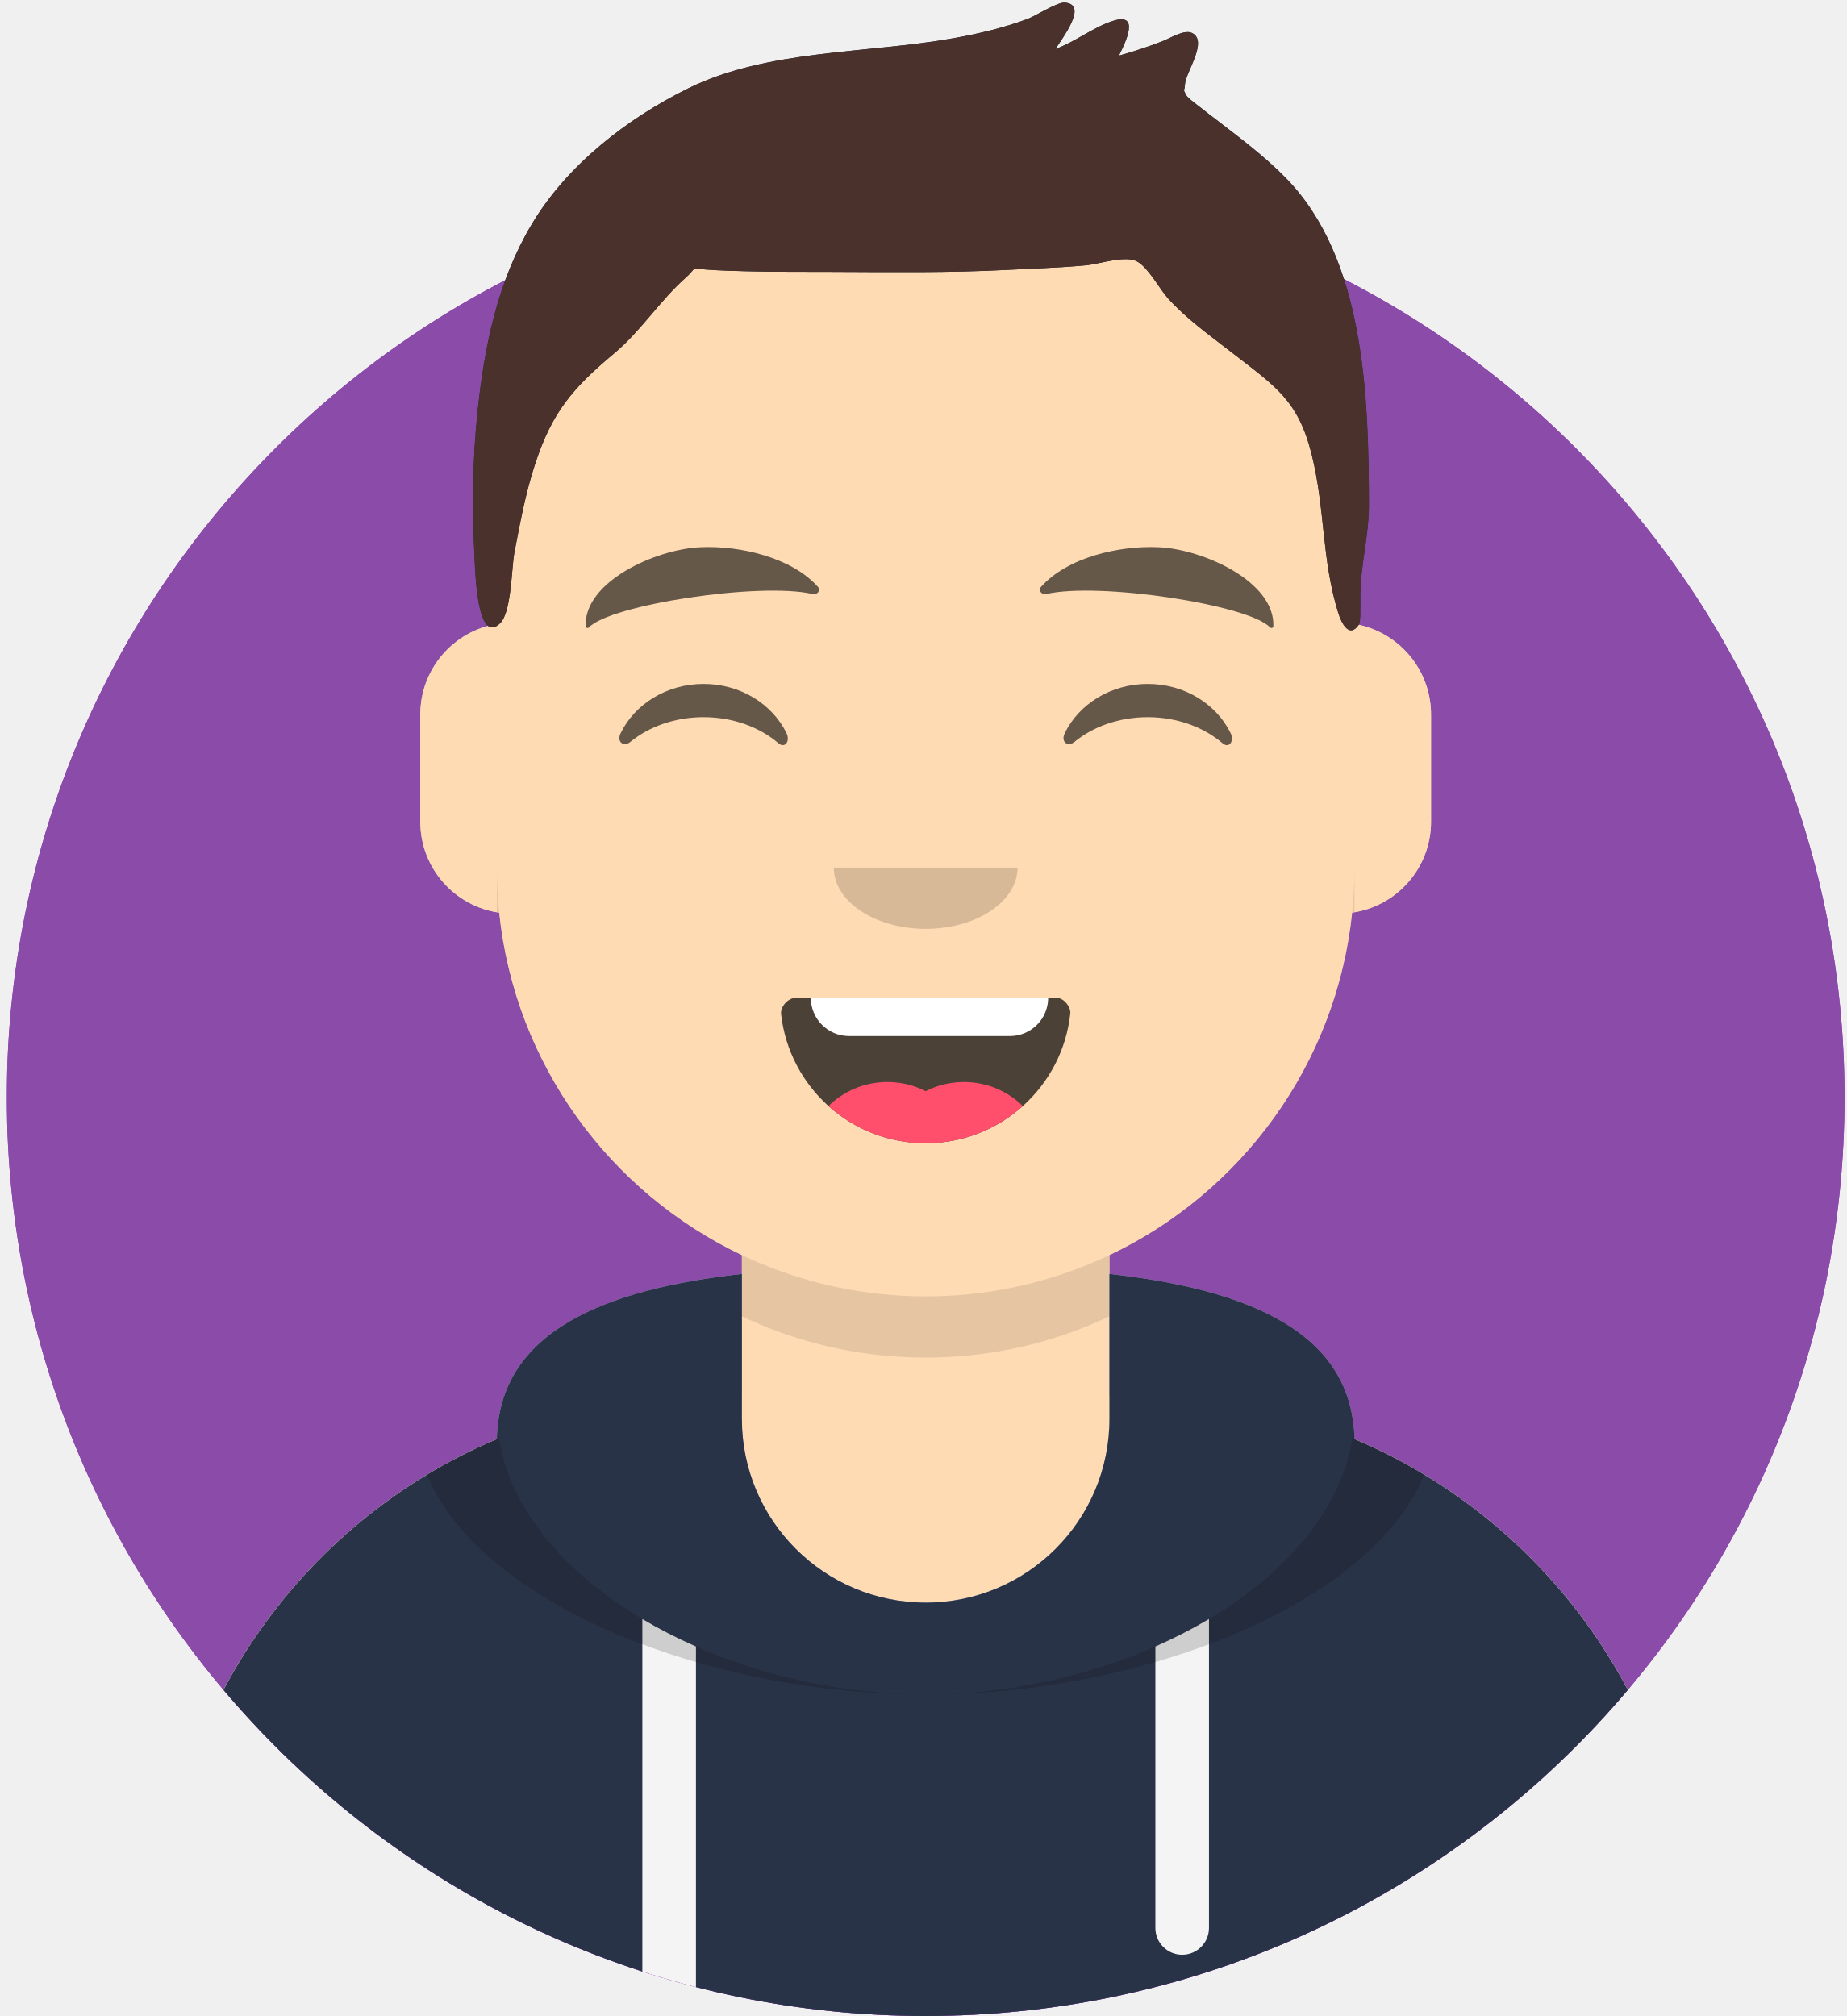
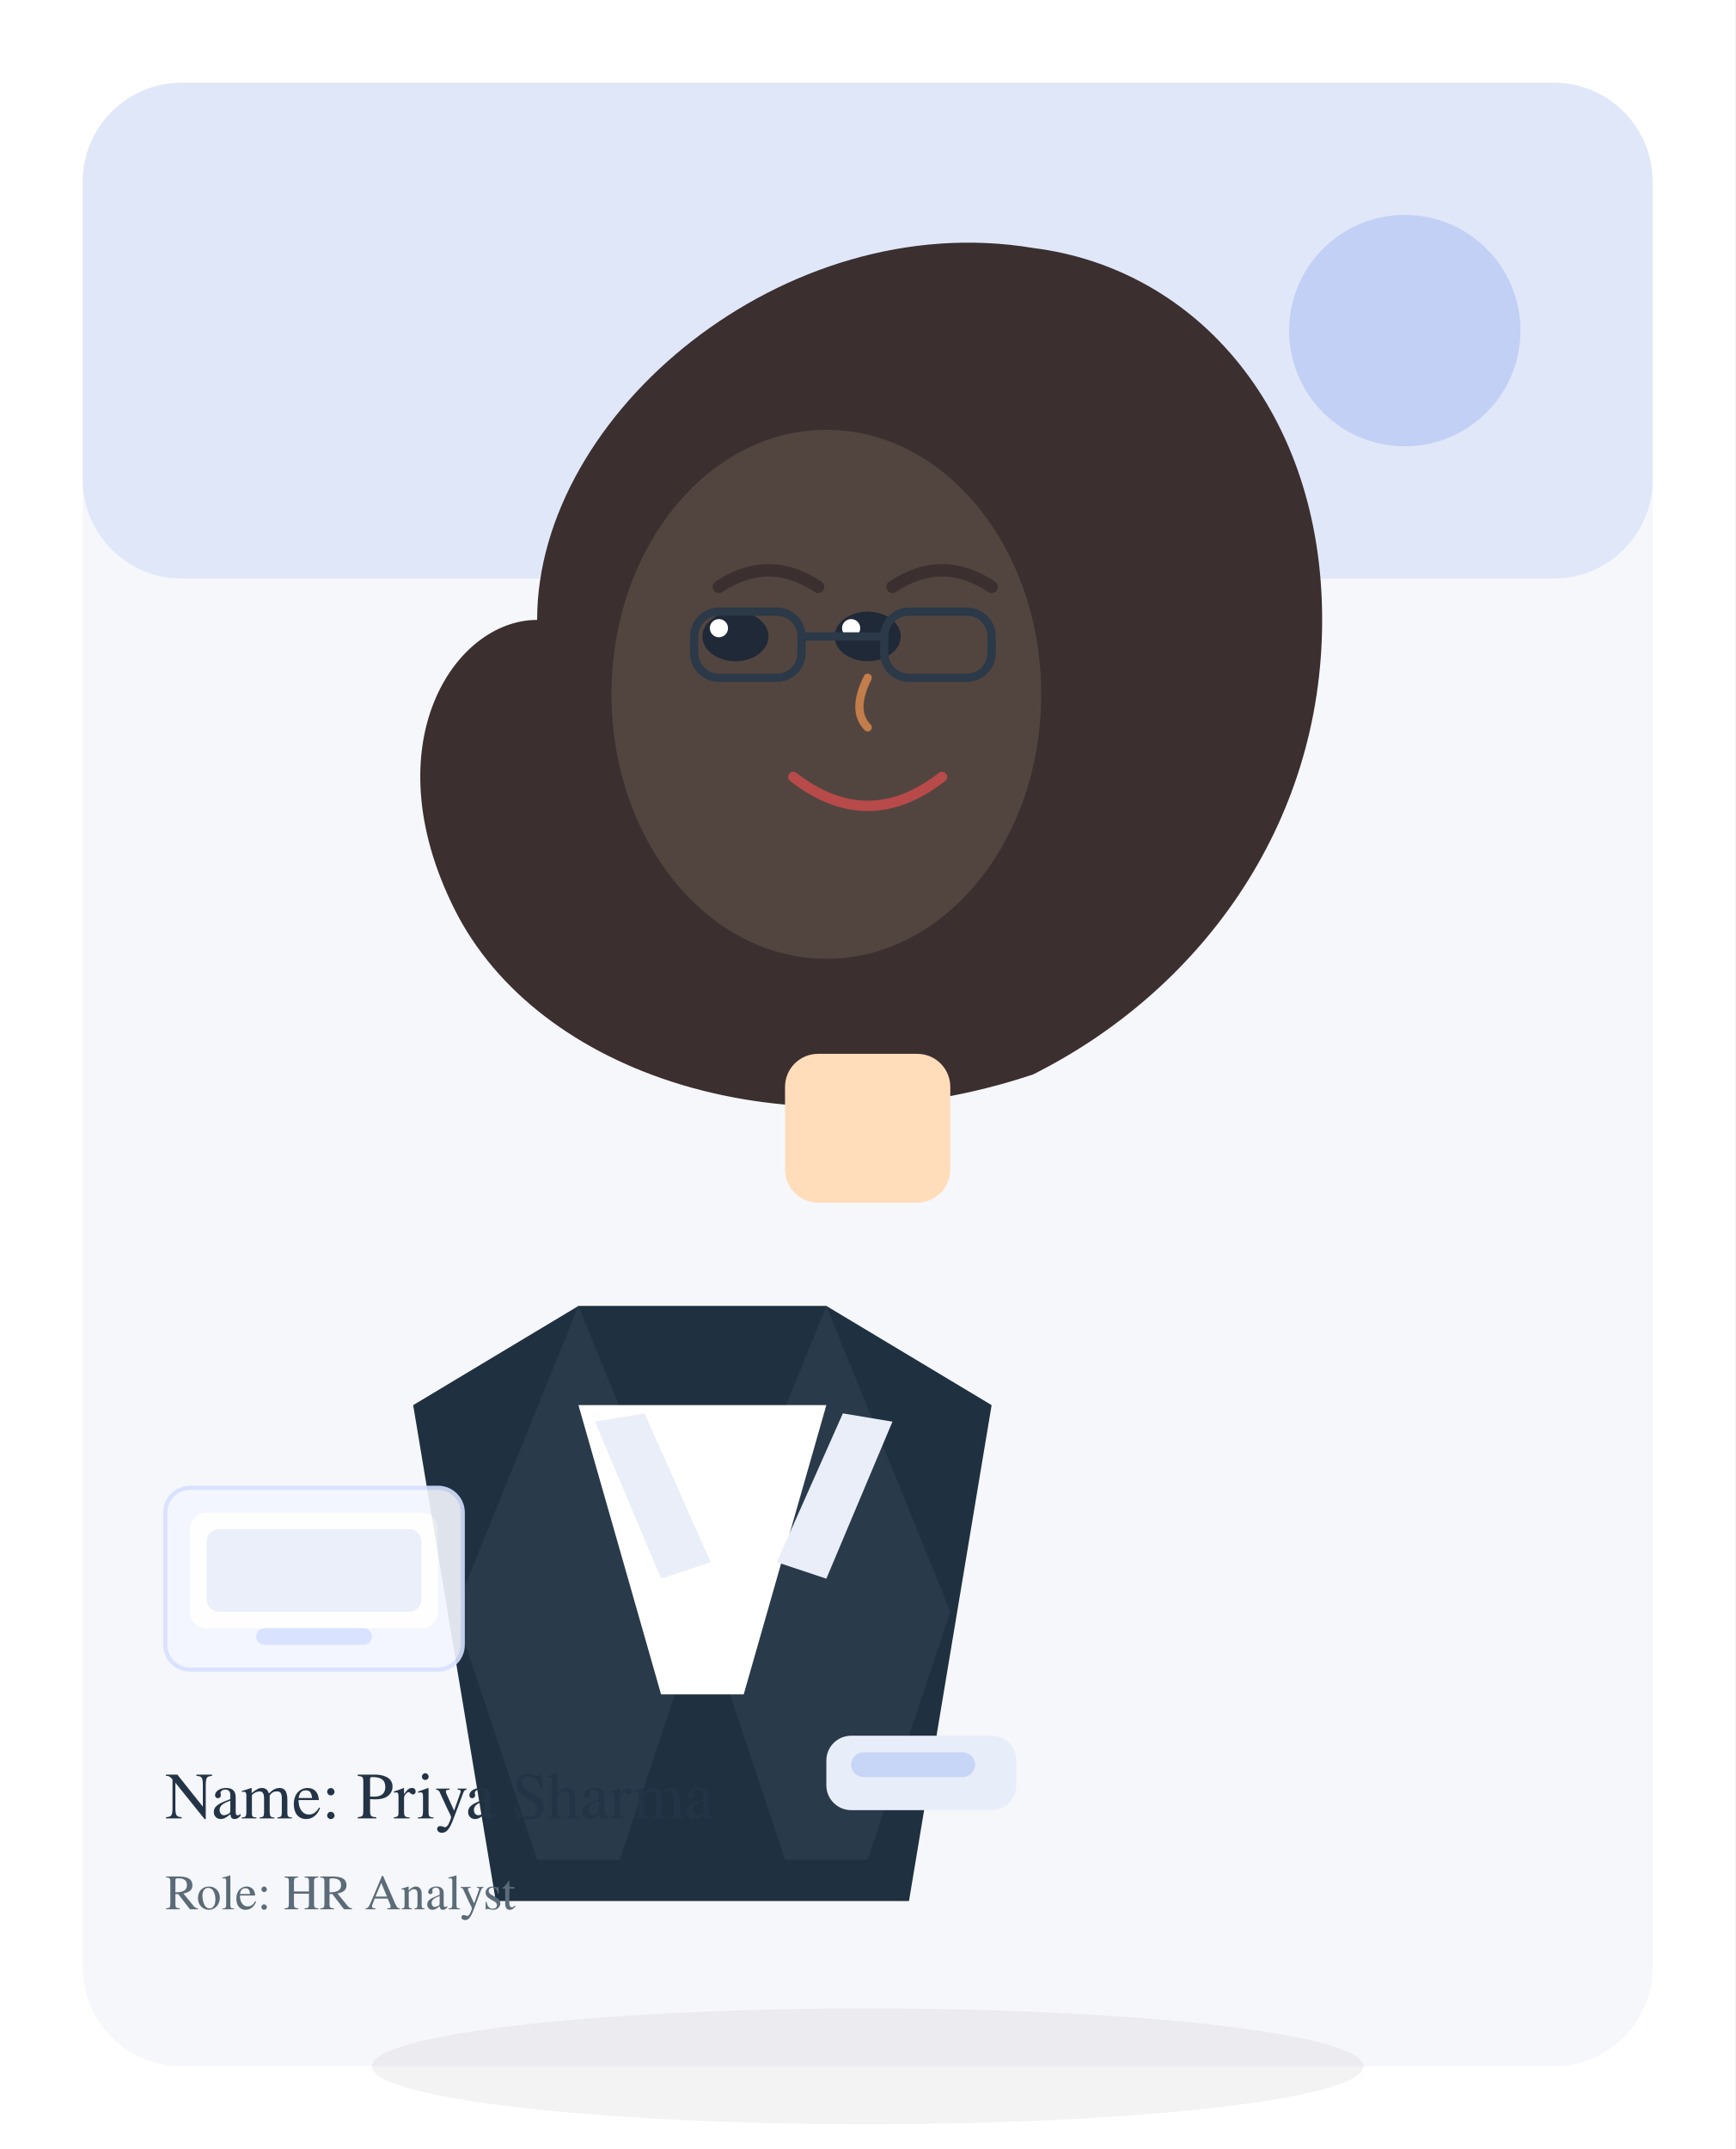
- <svg xmlns="http://www.w3.org/2000/svg" xmlns:xlink="http://www.w3.org/1999/xlink" width="217px" height="237px" viewBox="0 0 217 237" version="1.1">
-   <defs>
-     <circle id="path-1" cx="108" cy="108" r="108" />
-     <path d="M-3.19744231e-14,144 L-3.19744231e-14,-1.42108547e-14 L237.6,-1.42108547e-14 L237.6,144 L226.8,144 C226.8,203.647 178.447,252 118.8,252 C59.153,252 10.8,203.647 10.8,144 L10.8,144 L-3.19744231e-14,144 Z" id="path-3" />
-     <path d="M90,0 C117.835,-5.11323436e-15 140.4,22.565 140.4,50.4 L140.401,55.949 C145.508,56.807 149.4,61.249 149.4,66.6 L149.4,79.2 C149.4,84.647 145.367,89.152 140.125,89.893 C138.265,107.718 127.114,122.78 111.601,130.149 L111.6,146.7 L115.2,146.7 C150.988,146.7 180,175.712 180,211.5 L180,219.6 L0,219.6 L0,211.5 C-4.38277231e-15,175.712 29.012,146.7 64.8,146.7 L68.4,146.7 L68.4,130.15 C52.886,122.78 41.735,107.718 39.875,89.893 C34.633,89.152 30.6,84.647 30.6,79.2 L30.6,66.6 C30.6,61.249 34.492,56.806 39.6,55.949 L39.6,50.4 C39.6,22.565 62.165,5.11323436e-15 90,0 Z" id="path-5" />
-     <path d="M140.401,11.764 C156.691,13.587 169.2,18.597 169.2,31.569 L169.194,31.18 C192.467,41.01 208.8,64.047 208.8,90.9 L208.8,99 L28.8,99 L28.8,90.9 C28.8,64.047 45.133,41.01 68.406,31.18 C68.653,18.496 81.073,13.568 97.2,11.764 L97.2,28.8 C97.2,40.729 106.871,50.4 118.8,50.4 C130.729,50.4 140.4,40.729 140.4,28.8 L140.4,28.8 Z" id="path-7" />
-     <path d="M31.606,13.615 C32.558,22.158 39.803,28.8 48.6,28.8 C57.424,28.8 64.687,22.117 65.603,13.536 C65.676,12.845 64.905,11.7 63.938,11.7 C50.534,11.7 40.264,11.7 33.378,11.7 C32.406,11.7 31.511,12.761 31.606,13.615 Z" id="path-9" />
-     <rect id="path-11" x="0" y="0" width="237.6" height="252" />
-     <path d="M118.135,20.928 C115.651,18.39 112.767,16.236 109.962,14.076 C109.343,13.6 108.715,13.135 108.109,12.641 C107.972,12.528 106.563,11.519 106.394,11.148 C105.988,10.254 106.224,10.95 106.28,9.884 C106.35,8.535 109.1,4.727 107.048,3.854 C106.146,3.47 104.536,4.492 103.67,4.83 C101.977,5.49 100.263,6.054 98.512,6.54 C99.351,4.869 100.95,1.524 97.944,2.419 C95.603,3.116 93.421,4.91 91.068,5.753 C91.847,4.477 94.96,0.523 92.147,0.302 C91.271,0.233 88.724,1.875 87.782,2.226 C84.959,3.275 82.075,3.953 79.111,4.487 C69.033,6.304 57.248,5.786 47.923,10.374 C40.735,13.911 33.636,19.4 29.484,26.389 C25.481,33.125 23.984,40.498 23.146,48.217 C22.532,53.882 22.482,59.738 22.769,65.424 C22.863,67.287 23.073,75.874 25.779,73.273 C27.127,71.978 27.117,66.745 27.457,64.974 C28.133,61.451 28.783,57.911 29.91,54.5 C31.895,48.49 34.238,45.687 39.184,41.547 C42.359,38.89 44.588,35.3 47.625,32.62 C48.99,31.416 47.949,31.542 50.143,31.7 C51.616,31.806 53.097,31.846 54.574,31.885 C57.99,31.974 61.412,31.951 64.829,31.963 C71.711,31.988 78.561,32.085 85.437,31.725 C88.492,31.565 91.556,31.478 94.603,31.195 C96.306,31.038 99.326,29.947 100.728,30.78 C102.01,31.543 103.342,34.034 104.263,35.054 C106.438,37.464 109.032,39.305 111.576,41.282 C116.881,45.403 119.559,46.98 121.17,53.421 C122.775,59.838 122.325,65.791 124.312,72.106 C124.662,73.217 125.586,75.13 126.726,73.415 C126.937,73.096 126.883,71.345 126.883,70.337 C126.883,66.27 127.913,63.218 127.9,59.123 C127.849,46.674 127.447,30.442 118.135,20.928 Z" id="path-13" />
-   </defs>
-   <g id="Website" stroke="none" stroke-width="1" fill="none" fill-rule="evenodd">
-     <g id="mf-avatar" transform="translate(-10, -15)">
-       <g id="Circle" transform="translate(10.8, 36)">
-         <mask id="mask-2" fill="white">
-           <use xlink:href="#path-1" />
-         </mask>
-         <use id="Circle-Background" fill="#972dc2" xlink:href="#path-1" />
-         <g id="🖍-Circle-Color" mask="url(#mask-2)" fill="#8a4ca8">
-           <rect id="🖍Color" x="0" y="0" width="216.445" height="216" />
-         </g>
-       </g>
-       <mask id="mask-4" fill="white">
-         <use xlink:href="#path-3" />
-       </mask>
-       <g id="Mask" />
-       <g id="Avataaar" mask="url(#mask-4)">
-         <g id="Body" transform="translate(28.8, 32.4)">
-           <mask id="mask-6" fill="white">
-             <use xlink:href="#path-5" />
-           </mask>
-           <use fill="#D0C6AC" xlink:href="#path-5" />
-           <g id="Skin/👶🏻-05-Pale" mask="url(#mask-6)" fill="#FFDBB4">
-             <g transform="translate(-28.8, 0)" id="Color">
-               <rect x="0" y="0" width="238.384" height="220.355" />
-             </g>
-           </g>
-           <path d="M39.6,84.6 C39.6,112.435 62.165,135 90,135 C117.835,135 140.4,112.435 140.4,84.6 L140.4,84.6 L140.4,91.8 C140.4,119.635 117.835,142.2 90,142.2 C62.165,142.2 39.6,119.635 39.6,91.8 Z" id="Neck-Shadow" fill-opacity="0.1" fill="#000000" mask="url(#mask-6)" />
-         </g>
-         <g id="Clothing/Hoodie" transform="translate(0, 153)">
-           <mask id="mask-8" fill="white">
-             <use xlink:href="#path-7" />
-           </mask>
-           <use id="Hoodie" fill="#B7C1DB" fill-rule="evenodd" xlink:href="#path-7" />
-           <g id="Color/Palette/Slate" mask="url(#mask-8)" fill="#293347" fill-rule="evenodd">
-             <rect id="🖍Color" x="0" y="0" width="238.491" height="99" />
-           </g>
-           <path d="M91.8,55.565 L91.8,99 L85.5,99 L85.499,52.335 C87.483,53.514 89.592,54.594 91.8,55.565 Z M152.101,52.334 L152.1,88.65 C152.1,90.39 150.69,91.8 148.95,91.8 C147.21,91.8 145.8,90.39 145.8,88.65 L145.801,55.565 C148.009,54.594 150.118,53.513 152.101,52.334 Z" id="Straps" fill="#F4F4F4" fill-rule="evenodd" mask="url(#mask-8)" />
-           <path d="M155.733,11.451 C169.28,14.013 178.65,19.118 178.65,29.077 C178.65,46.818 148.916,61.2 118.8,61.2 C88.684,61.2 58.95,46.818 58.95,29.077 C58.95,19.118 68.32,14.013 81.867,11.451 C73.689,14.466 68.4,19.534 68.4,27.969 C68.4,46.322 93.439,61.2 118.8,61.2 C144.161,61.2 169.2,46.322 169.2,27.969 C169.2,19.71 164.13,14.679 156.241,11.642 Z" id="Shadow" fill-opacity="0.16" fill="#000000" fill-rule="evenodd" mask="url(#mask-8)" />
-         </g>
-         <g id="Face" transform="translate(68.4, 73.8)">
-           <g id="Mouth/Smile" transform="translate(1.8, 46.8)">
-             <mask id="mask-10" fill="white">
-               <use xlink:href="#path-9" />
-             </mask>
-             <use id="Mouth" fill-opacity="0.7" fill="#000000" fill-rule="evenodd" xlink:href="#path-9" />
-             <path d="M39.6,1.8 L58.5,1.8 C60.985,1.8 63,3.815 63,6.3 L63,11.7 C63,14.185 60.985,16.2 58.5,16.2 L39.6,16.2 C37.115,16.2 35.1,14.185 35.1,11.7 L35.1,6.3 C35.1,3.815 37.115,1.8 39.6,1.8 Z" id="Teeth" fill="#FFFFFF" fill-rule="evenodd" mask="url(#mask-10)" />
-             <g id="Tongue" stroke-width="1" fill-rule="evenodd" mask="url(#mask-10)" fill="#FF4F6D">
-               <g transform="translate(34.2, 21.6)">
-                 <circle cx="9.9" cy="9.9" r="9.9" />
-                 <circle cx="18.9" cy="9.9" r="9.9" />
-               </g>
-             </g>
-           </g>
-           <g id="Nose/Default" transform="translate(25.2, 36)" fill="#000000" fill-opacity="0.16">
-             <path d="M14.4,7.2 C14.4,11.176 19.235,14.4 25.2,14.4 L25.2,14.4 C31.165,14.4 36,11.176 36,7.2" id="Nose" />
-           </g>
-           <g id="Eyes/Happy-😁" transform="translate(0, 7.2)" fill="#000000" fill-opacity="0.6">
-             <path d="M14.544,20.203 C16.206,16.784 19.948,14.4 24.298,14.4 C28.632,14.4 32.363,16.767 34.034,20.166 C34.53,21.176 33.824,22.003 33.112,21.39 C30.906,19.494 27.773,18.309 24.298,18.309 C20.931,18.309 17.886,19.421 15.694,21.214 C14.892,21.87 14.058,21.203 14.544,20.203 Z" id="Squint" />
-             <path d="M66.744,20.203 C68.406,16.784 72.148,14.4 76.498,14.4 C80.832,14.4 84.563,16.767 86.234,20.166 C86.73,21.176 86.024,22.003 85.312,21.39 C83.106,19.494 79.973,18.309 76.498,18.309 C73.131,18.309 70.086,19.421 67.894,21.214 C67.092,21.87 66.258,21.203 66.744,20.203 Z" id="Squint" />
-           </g>
-           <g id="Eyebrow/Natural/Default-Natural" fill="#000000" fill-opacity="0.6">
-             <path d="M23.435,5.589 C18.25,6.285 10.164,10.805 10.84,16.036 C10.862,16.207 11.121,16.261 11.233,16.118 C13.471,13.248 30.774,9.033 37.075,9.913 C37.652,9.994 38.032,9.399 37.639,9.027 C34.269,5.845 28.08,4.961 23.435,5.589" id="Eyebrow" transform="translate(24.3, 10.8) rotate(5) translate(-24.3, -10.8) " />
-             <path d="M76.535,5.589 C71.35,6.285 63.264,10.805 63.94,16.036 C63.962,16.207 64.221,16.261 64.333,16.118 C66.571,13.248 83.874,9.033 90.175,9.913 C90.752,9.994 91.132,9.399 90.739,9.027 C87.369,5.845 81.18,4.961 76.535,5.589" id="Eyebrow" transform="translate(77.4, 10.8) scale(-1, 1) rotate(5) translate(-77.4, -10.8) " />
-           </g>
-         </g>
-         <g id="Top">
-           <mask id="mask-12" fill="white">
-             <use xlink:href="#path-11" />
-           </mask>
-           <g id="Mask" />
-           <g mask="url(#mask-12)">
-             <g transform="translate(43, 15)">
-               <mask id="mask-14" fill="white">
-                 <use xlink:href="#path-13" />
-               </mask>
-               <use id="Short-Hair" stroke="none" fill="#1F3140" fill-rule="evenodd" xlink:href="#path-13" />
-               <g id="Color/Hair/Brown-Dark" stroke="none" fill="none" mask="url(#mask-14)" fill-rule="evenodd">
-                 <g transform="translate(-43.1, -15)" fill="#4A312C" id="Color">
-                   <rect x="0" y="0" width="239.107" height="252.406" />
-                 </g>
-               </g>
-             </g>
-           </g>
-         </g>
-       </g>
+ <svg xmlns="http://www.w3.org/2000/svg" width="420" height="520" viewBox="0 0 420 520" role="img" aria-labelledby="title desc">
+   <rect width="100%" height="100%" fill="#ffffff" />
+   <rect x="20" y="20" rx="24" ry="24" width="380" height="480" fill="#F6F7FB" />
+   <rect x="20" y="20" rx="24" ry="24" width="380" height="120" fill="#3E6BE8" opacity="0.12" />
+   <circle cx="340" cy="80" r="28" fill="#3E6BE8" opacity="0.18" />
+   <g transform="translate(210,160)">
+     <circle cx="0" cy="0" r="80" fill="#FFDDBB" />
+     <path d="M-80,-10 C-80,-60  -20,-110  40,-100 C80,-95 110,-60 110,-10 C110,40 80,80 40,100 C-20,120 -80,100 -100,60 C-120,20 -100,-10 -80,-10Z" fill="#3B2F2F" />
+     <ellipse cx="-10" cy="8" rx="52" ry="64" fill="#FFECB9" opacity="0.12" />
+     <g transform="translate(-22,-6)">
+       <ellipse cx="-10" cy="0" rx="8" ry="6" fill="#1F2937" />
+       <ellipse cx="22" cy="0" rx="8" ry="6" fill="#1F2937" />
+       <circle cx="-14" cy="-2" r="2.2" fill="#FFF" />
+       <circle cx="18" cy="-2" r="2.2" fill="#FFF" />
+     </g>
+     <path d="M-36,-18 q12 -8 24 0" stroke="#3B2F2F" stroke-width="3" stroke-linecap="round" fill="none" />
+     <path d="M6,-18 q12 -8 24 0" stroke="#3B2F2F" stroke-width="3" stroke-linecap="round" fill="none" />
+     <path d="M0,4 q-4 8 0 12" stroke="#C27D4B" stroke-width="2" stroke-linecap="round" fill="none" />
+     <path d="M-18,28 q18 14 36 0" stroke="#B84A4A" stroke-width="2.5" stroke-linecap="round" fill="none" />
+     <g stroke="#2B3948" stroke-width="2" fill="none" transform="translate(-6,-6)">
+       <rect x="-36" y="-6" width="26" height="16" rx="6" ry="6" />
+       <rect x="10" y="-6" width="26" height="16" rx="6" ry="6" />
+       <path d="M-10,0 L10,0" stroke="#2B3948" />
    </g>
  </g>
+   <rect x="190" y="255" width="40" height="36" rx="8" fill="#FFDDBB" />
+   <g transform="translate(80,300)">
+     <path d="M20,40 L60,16 L120,16 L160,40 L140,160 L40,160 Z" fill="#1F3140" />
+     <path d="M60,16 L90,90 L70,150 L50,150 L30,90 Z" fill="#2E3D4E" opacity="0.7" />
+     <path d="M120,16 L90,90 L110,150 L130,150 L150,90 Z" fill="#2E3D4E" opacity="0.7" />
+     <path d="M60,40 L120,40 L100,110 L80,110 Z" fill="#FFFFFF" />
+     <path d="M76,42 L92,78 L80,82 L64,44 Z" fill="#E9EEF8" />
+     <path d="M124,42 L108,78 L120,82 L136,44 Z" fill="#E9EEF8" />
+     <rect x="120" y="120" width="46" height="18" rx="6" fill="#E8EEF9" />
+     <rect x="126" y="124" width="30" height="6" rx="3" fill="#C7D5F6" />
+   </g>
+   <g transform="translate(40,360)" opacity="0.9">
+     <rect x="0" y="0" width="72" height="44" rx="6" fill="#F3F6FF" stroke="#D6E0FF" />
+     <rect x="6" y="6" width="60" height="28" rx="4" fill="#FFFFFF" />
+     <rect x="10" y="10" width="52" height="20" rx="3" fill="#E9EEF8" />
+     <rect x="22" y="34" width="28" height="4" rx="2" fill="#D6E0FF" />
+   </g>
+   <g transform="translate(40,440)">
+     <text x="0" y="0" font-family="Times, 'Times New Roman', serif" font-size="16" fill="#243447">Name: Priya Sharma</text>
+     <text x="0" y="22" font-family="Times, 'Times New Roman', serif" font-size="12" fill="#5B6B78">Role: HR Analyst</text>
+   </g>
+   <ellipse cx="210" cy="500" rx="120" ry="14" fill="#2B3948" opacity="0.06" />
</svg>
